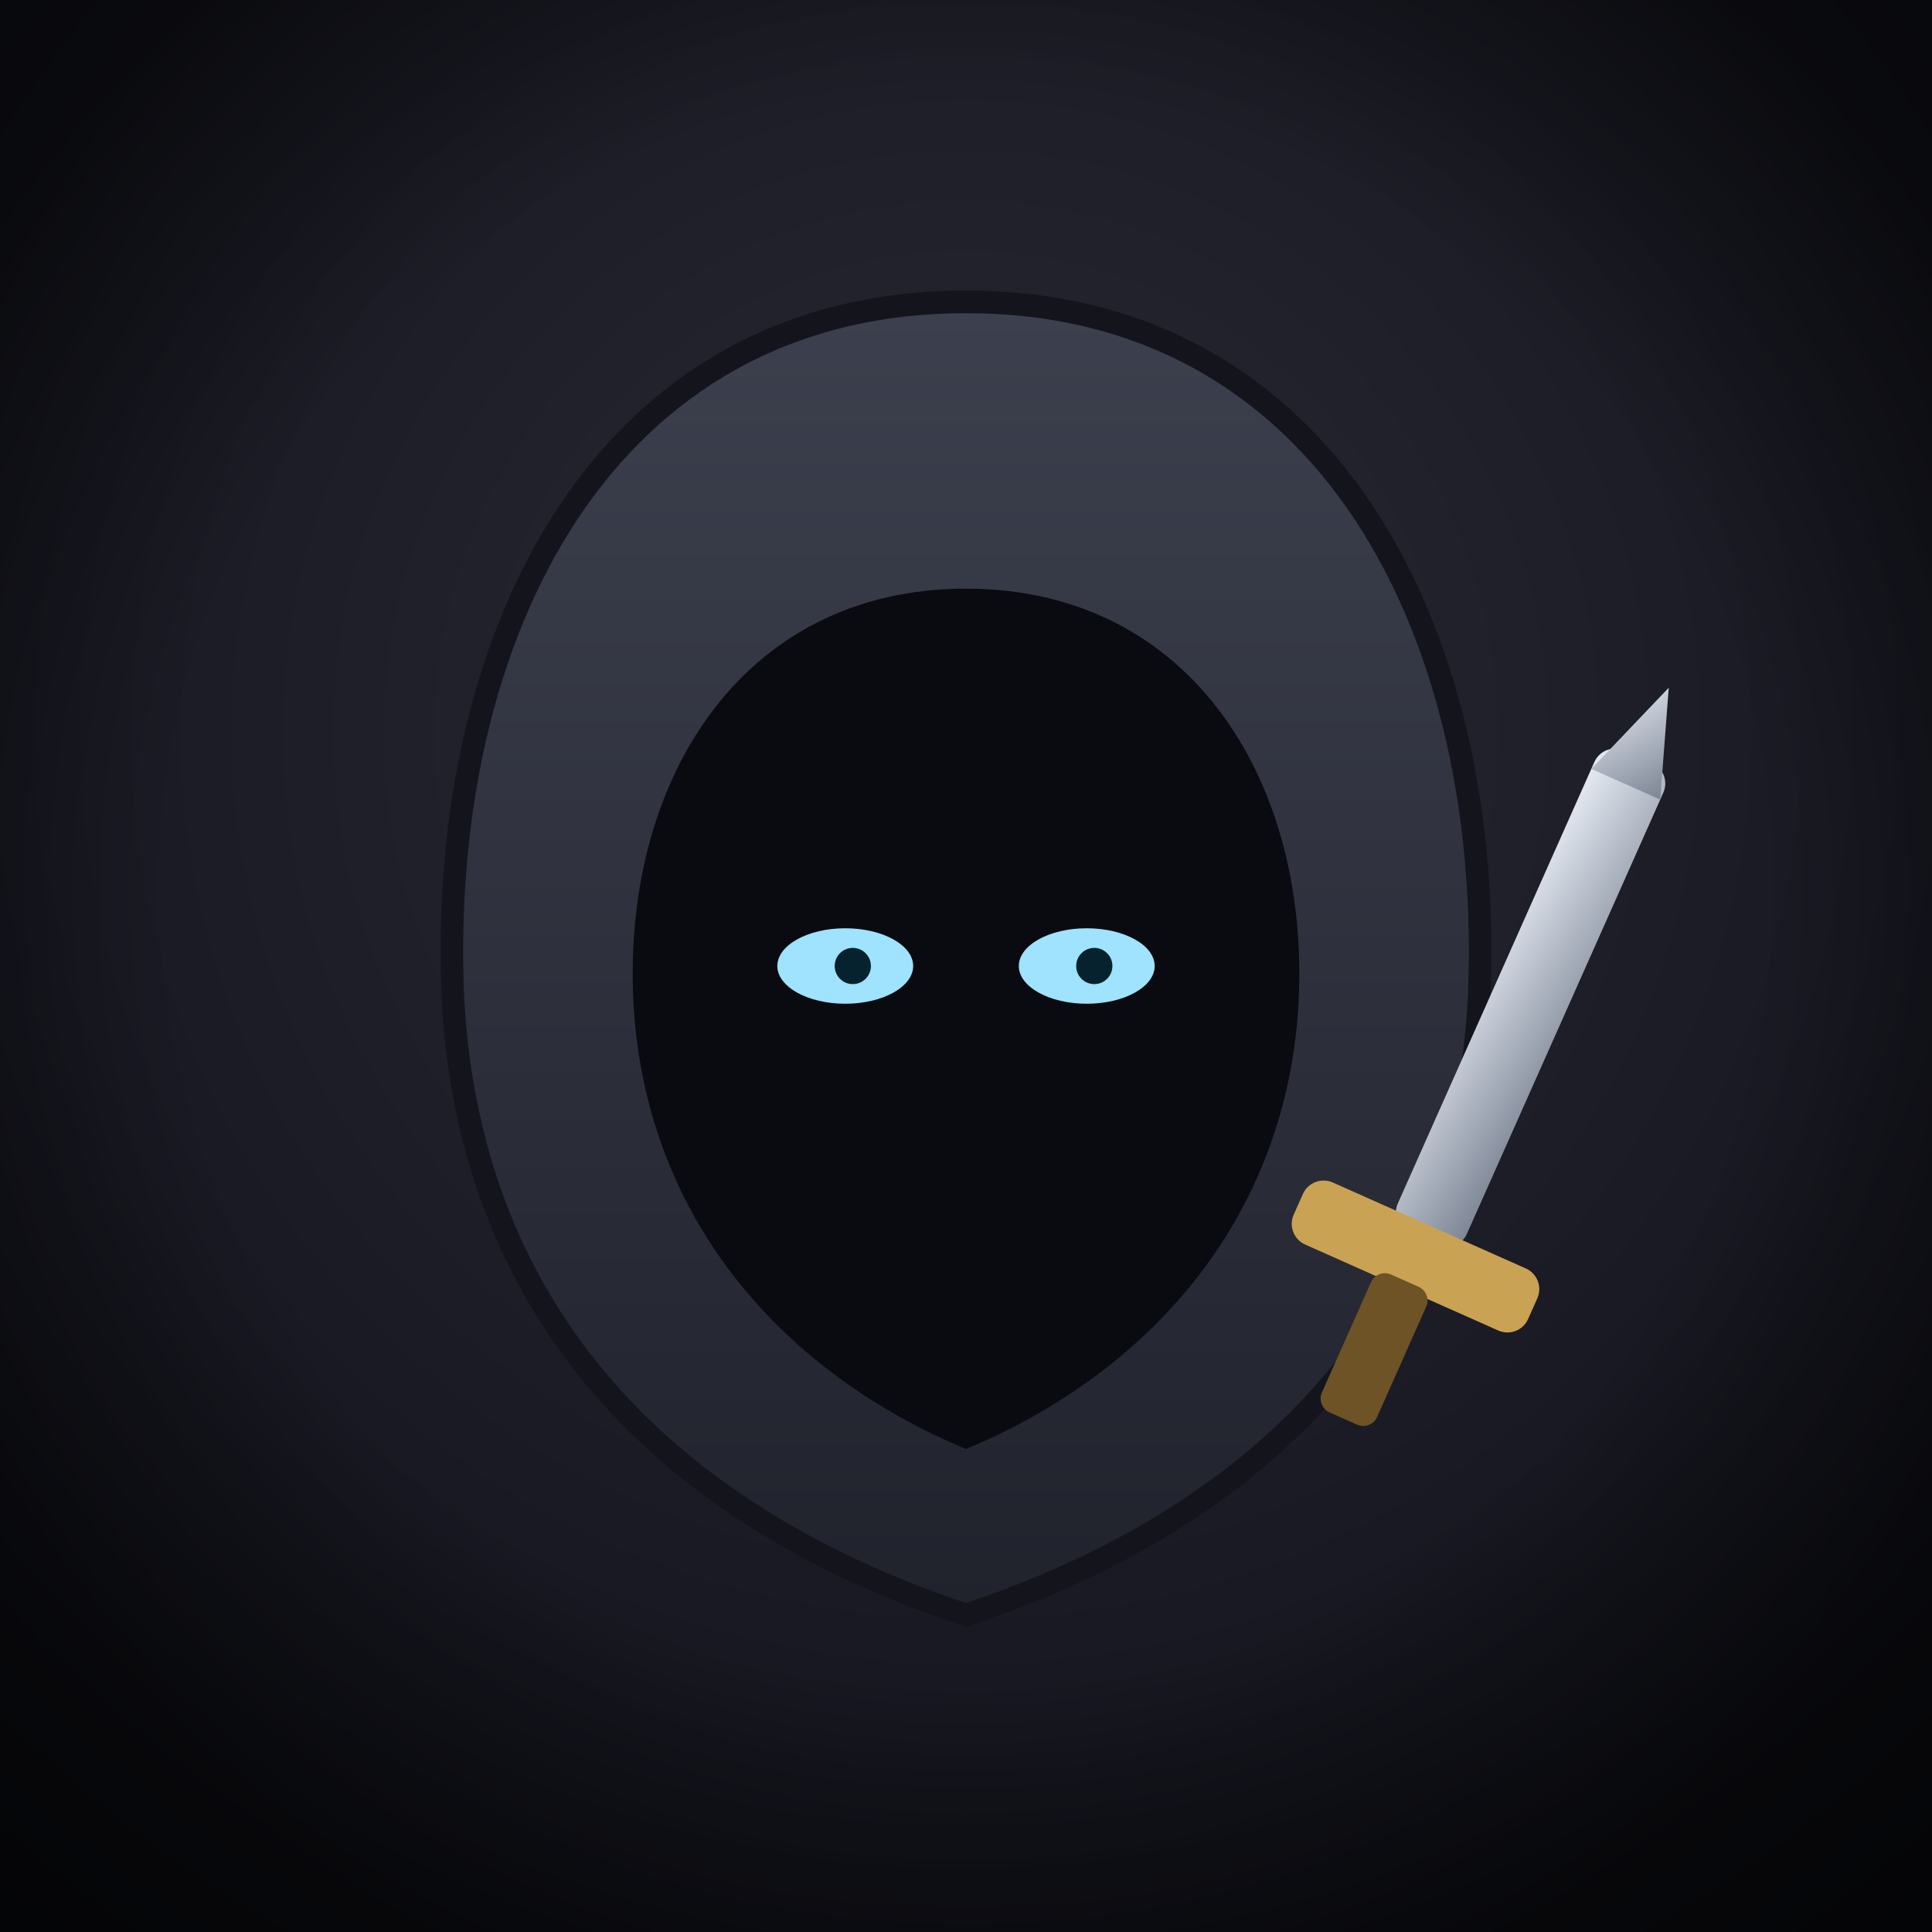
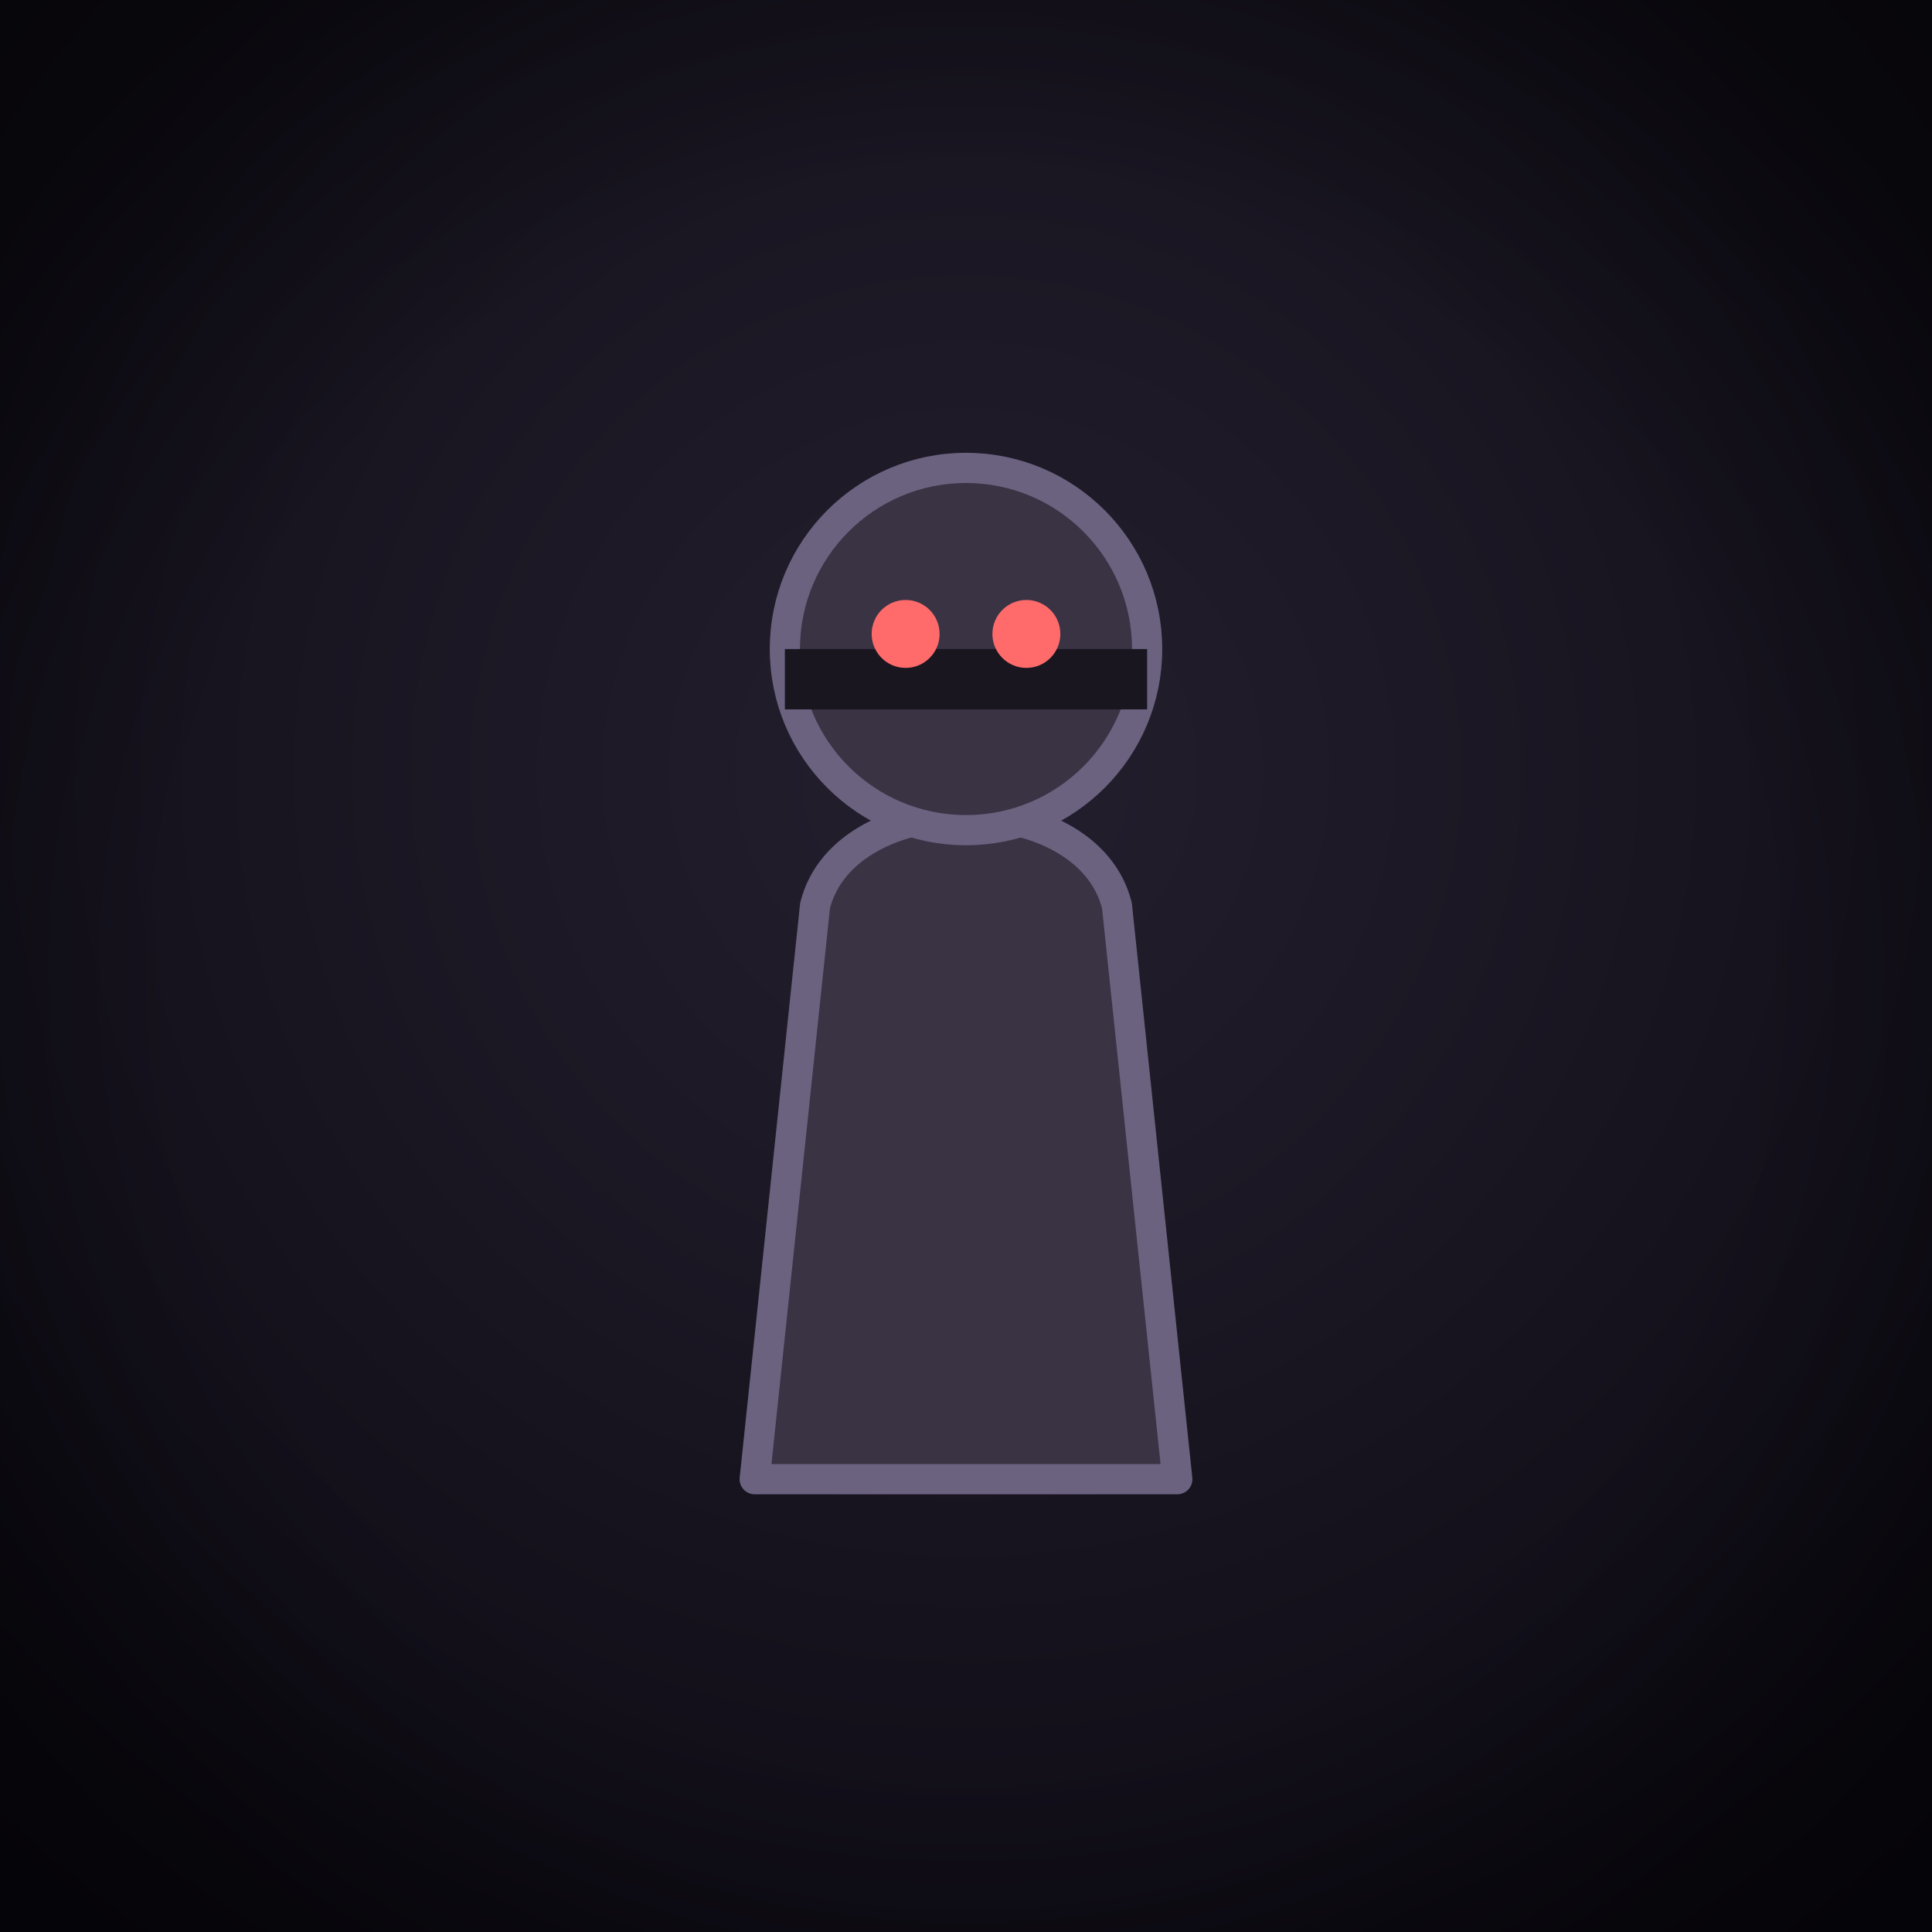
<svg xmlns="http://www.w3.org/2000/svg" viewBox="0 0 256 256" width="256" height="256">
  <defs>
-     <radialGradient id="bgd" cx="50%" cy="38%" r="78%">
-       <stop offset="0%" stop-color="#2a2b34" />
-       <stop offset="60%" stop-color="#181922" />
-       <stop offset="100%" stop-color="#090a0f" />
+     <radialGradient id="bg" cx="50%" cy="40%" r="78%">
+       <stop offset="0%" stop-color="#241f2e" />
+       <stop offset="100%" stop-color="#0a0810" />
    </radialGradient>
-     <linearGradient id="cloak" x1="0" y1="0" x2="0" y2="1">
-       <stop offset="0%" stop-color="#3c3f4d" />
-       <stop offset="100%" stop-color="#20222c" />
-     </linearGradient>
-     <linearGradient id="blade" x1="0" y1="0" x2="1" y2="1">
-       <stop offset="0%" stop-color="#e6ebf3" />
-       <stop offset="100%" stop-color="#7c8595" />
-     </linearGradient>
+     <radialGradient id="vig" cx="50%" cy="50%" r="62%">
+       <stop offset="66%" stop-color="#000" stop-opacity="0" />
+       <stop offset="100%" stop-color="#000" stop-opacity="0.5" />
+     </radialGradient>
  </defs>
-   <rect width="256" height="256" fill="url(#bgd)" />
-   <path d="M128 40 C176 40 198 84 196 132 C194 172 170 200 128 214 C86 200 62 172 60 132 C58 84 80 40 128 40 Z" fill="url(#cloak)" stroke="#14151c" stroke-width="3" />
-   <path d="M128 78 C158 78 174 104 172 134 C170 162 152 182 128 192 C104 182 86 162 84 134 C82 104 98 78 128 78 Z" fill="#0a0b10" />
-   <ellipse cx="112" cy="128" rx="9" ry="5" fill="#9fe3ff" />
-   <ellipse cx="144" cy="128" rx="9" ry="5" fill="#9fe3ff" />
-   <circle cx="113" cy="128" r="2.4" fill="#06222e" />
-   <circle cx="145" cy="128" r="2.4" fill="#06222e" />
-   <g transform="rotate(24 196 150)">
-     <rect x="190" y="96" width="10" height="70" rx="3" fill="url(#blade)" />
-     <polygon points="195,86 200,100 190,100" fill="url(#blade)" />
-     <rect x="178" y="164" width="34" height="9" rx="3" fill="#caa253" />
-     <rect x="191" y="172" width="8" height="20" rx="2" fill="#6e5326" />
-   </g>
-   <radialGradient id="vigd" cx="50%" cy="46%" r="60%">
-     <stop offset="68%" stop-color="#000" stop-opacity="0" />
-     <stop offset="100%" stop-color="#000" stop-opacity="0.5" />
-   </radialGradient>
-   <rect width="256" height="256" fill="url(#vigd)" />
+   <rect width="256" height="256" fill="url(#bg)" />
+   <path d="M100 196 L108 120 C112 104 144 104 148 120 L156 196 Z" fill="#3a3344" stroke="#6b6280" stroke-width="4" stroke-linejoin="round" />
+   <circle cx="128" cy="86" r="24" fill="#3a3344" stroke="#6b6280" stroke-width="4" />
+   <path d="M104 86 h48 v8 h-48 Z" fill="#1a1620" />
+   <circle cx="120" cy="84" r="4.5" fill="#ff6b6b" />
+   <circle cx="136" cy="84" r="4.5" fill="#ff6b6b" />
+   <rect width="256" height="256" fill="url(#vig)" />
</svg>
